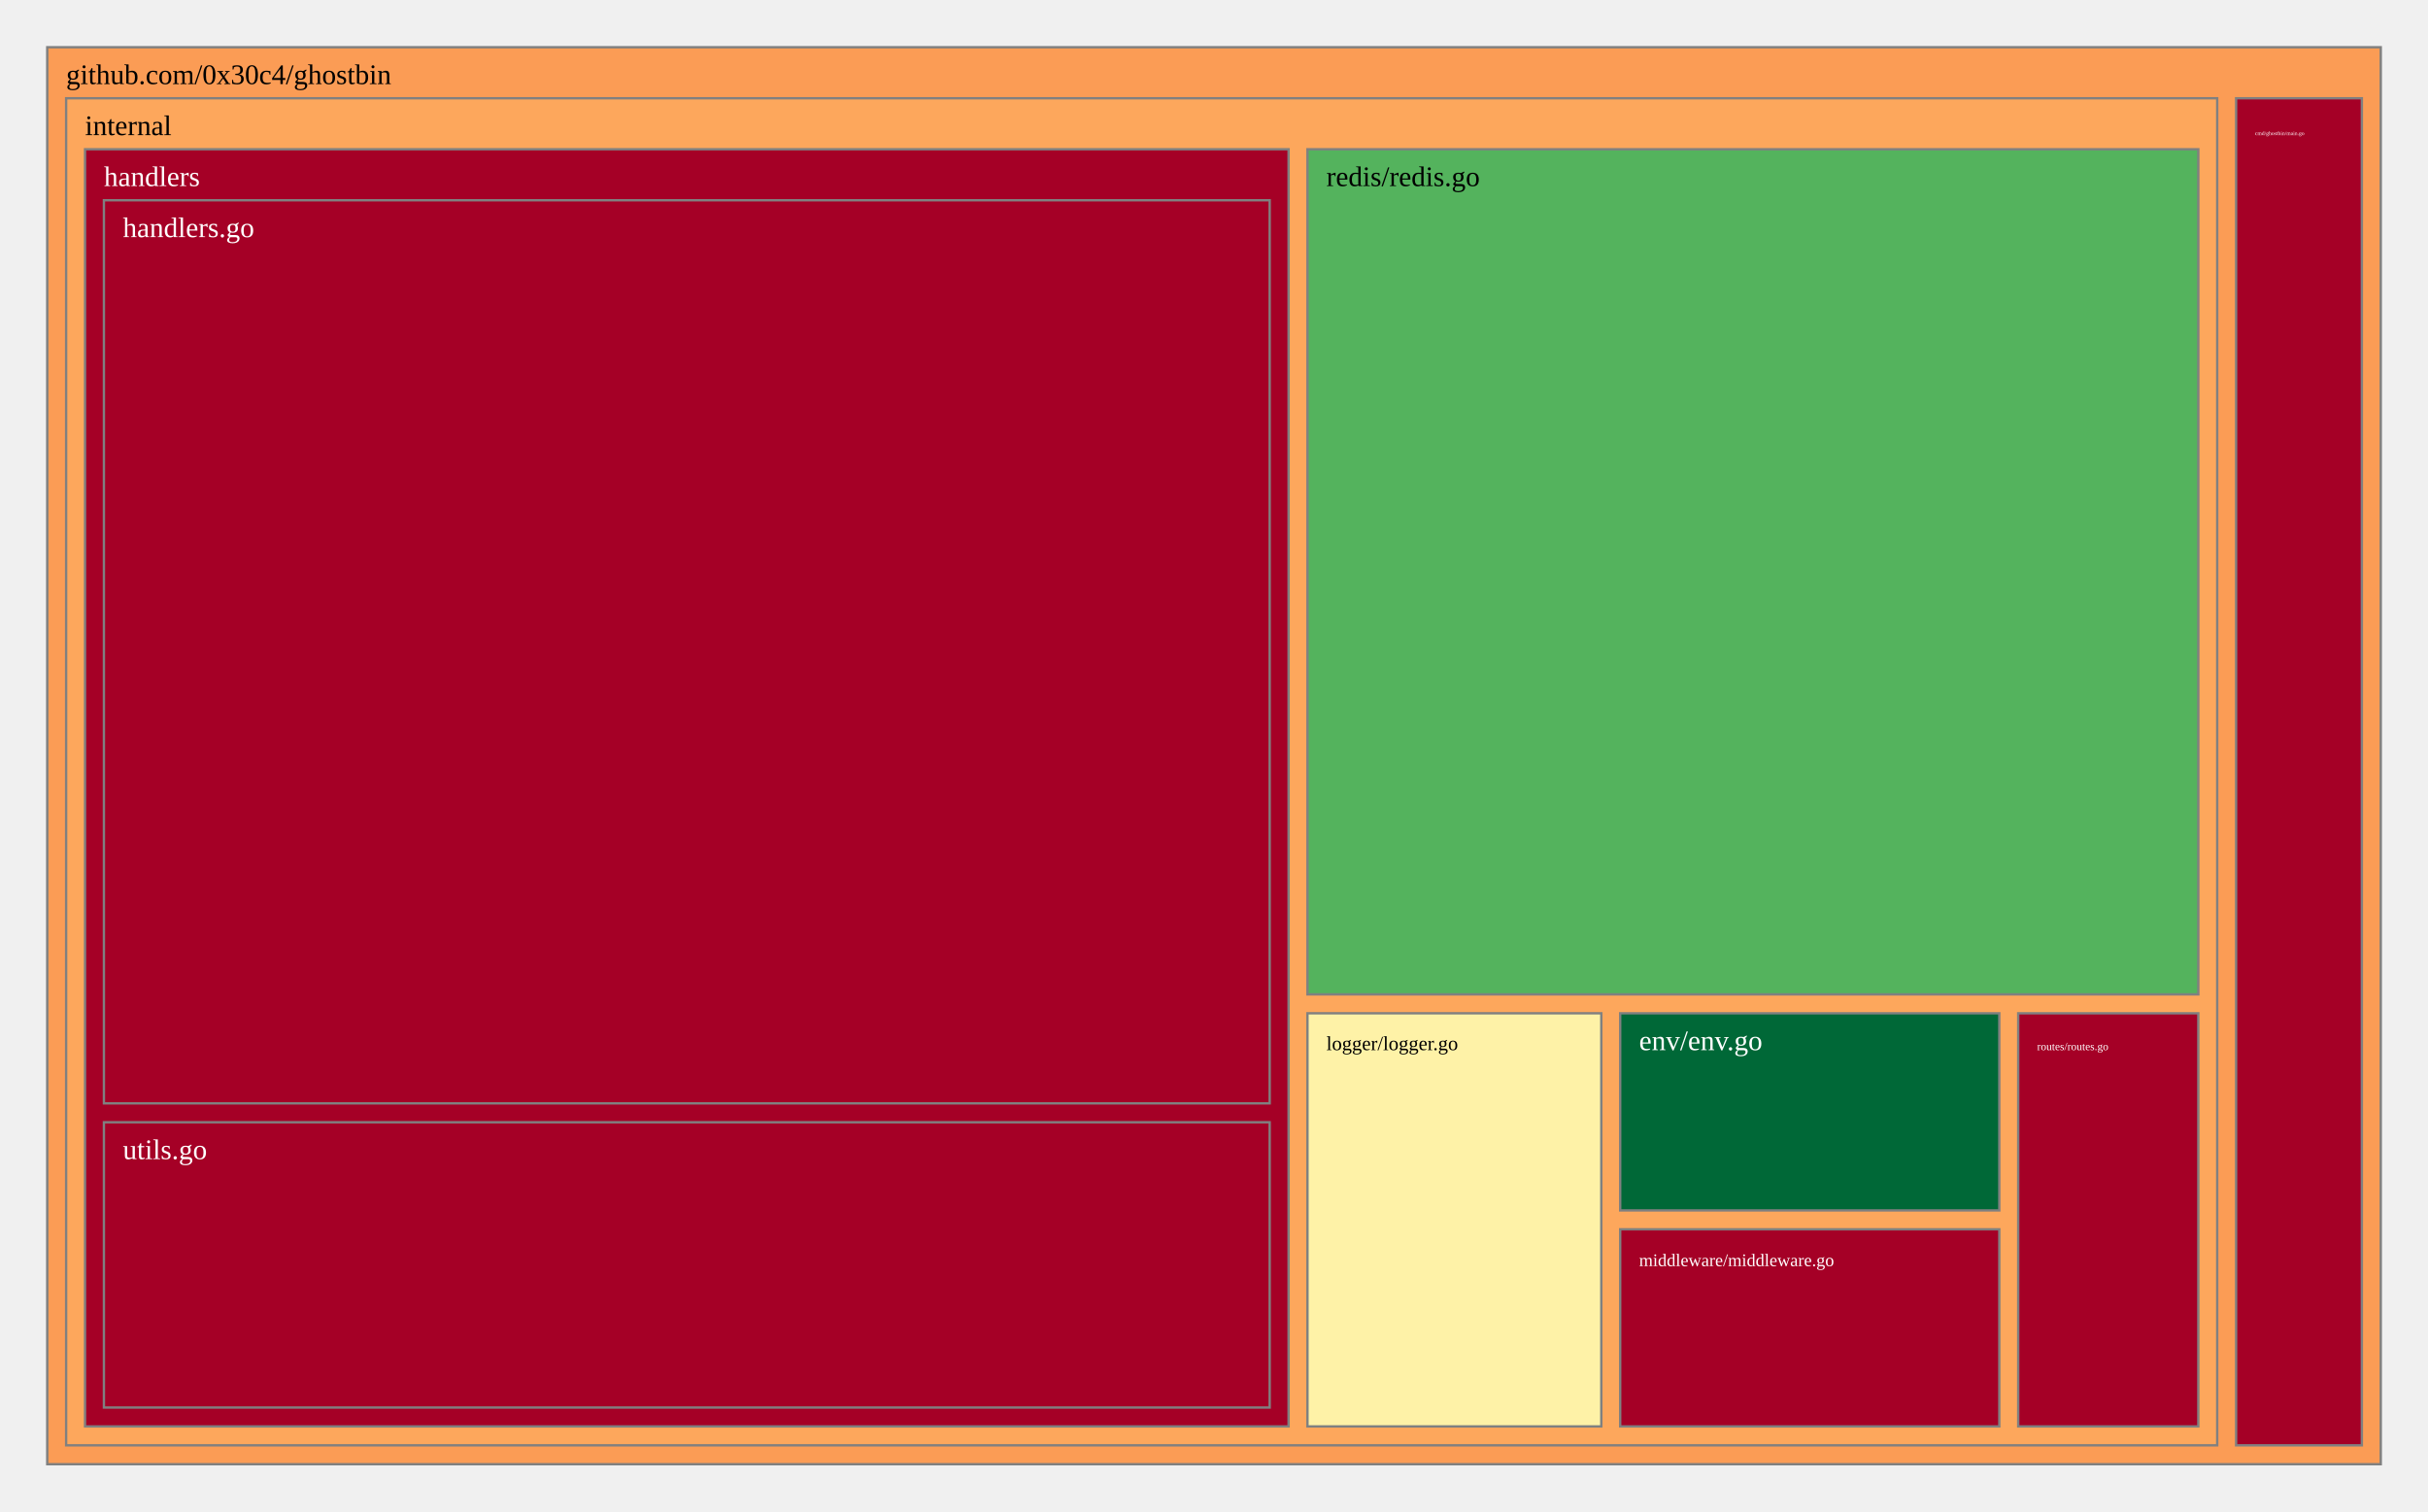
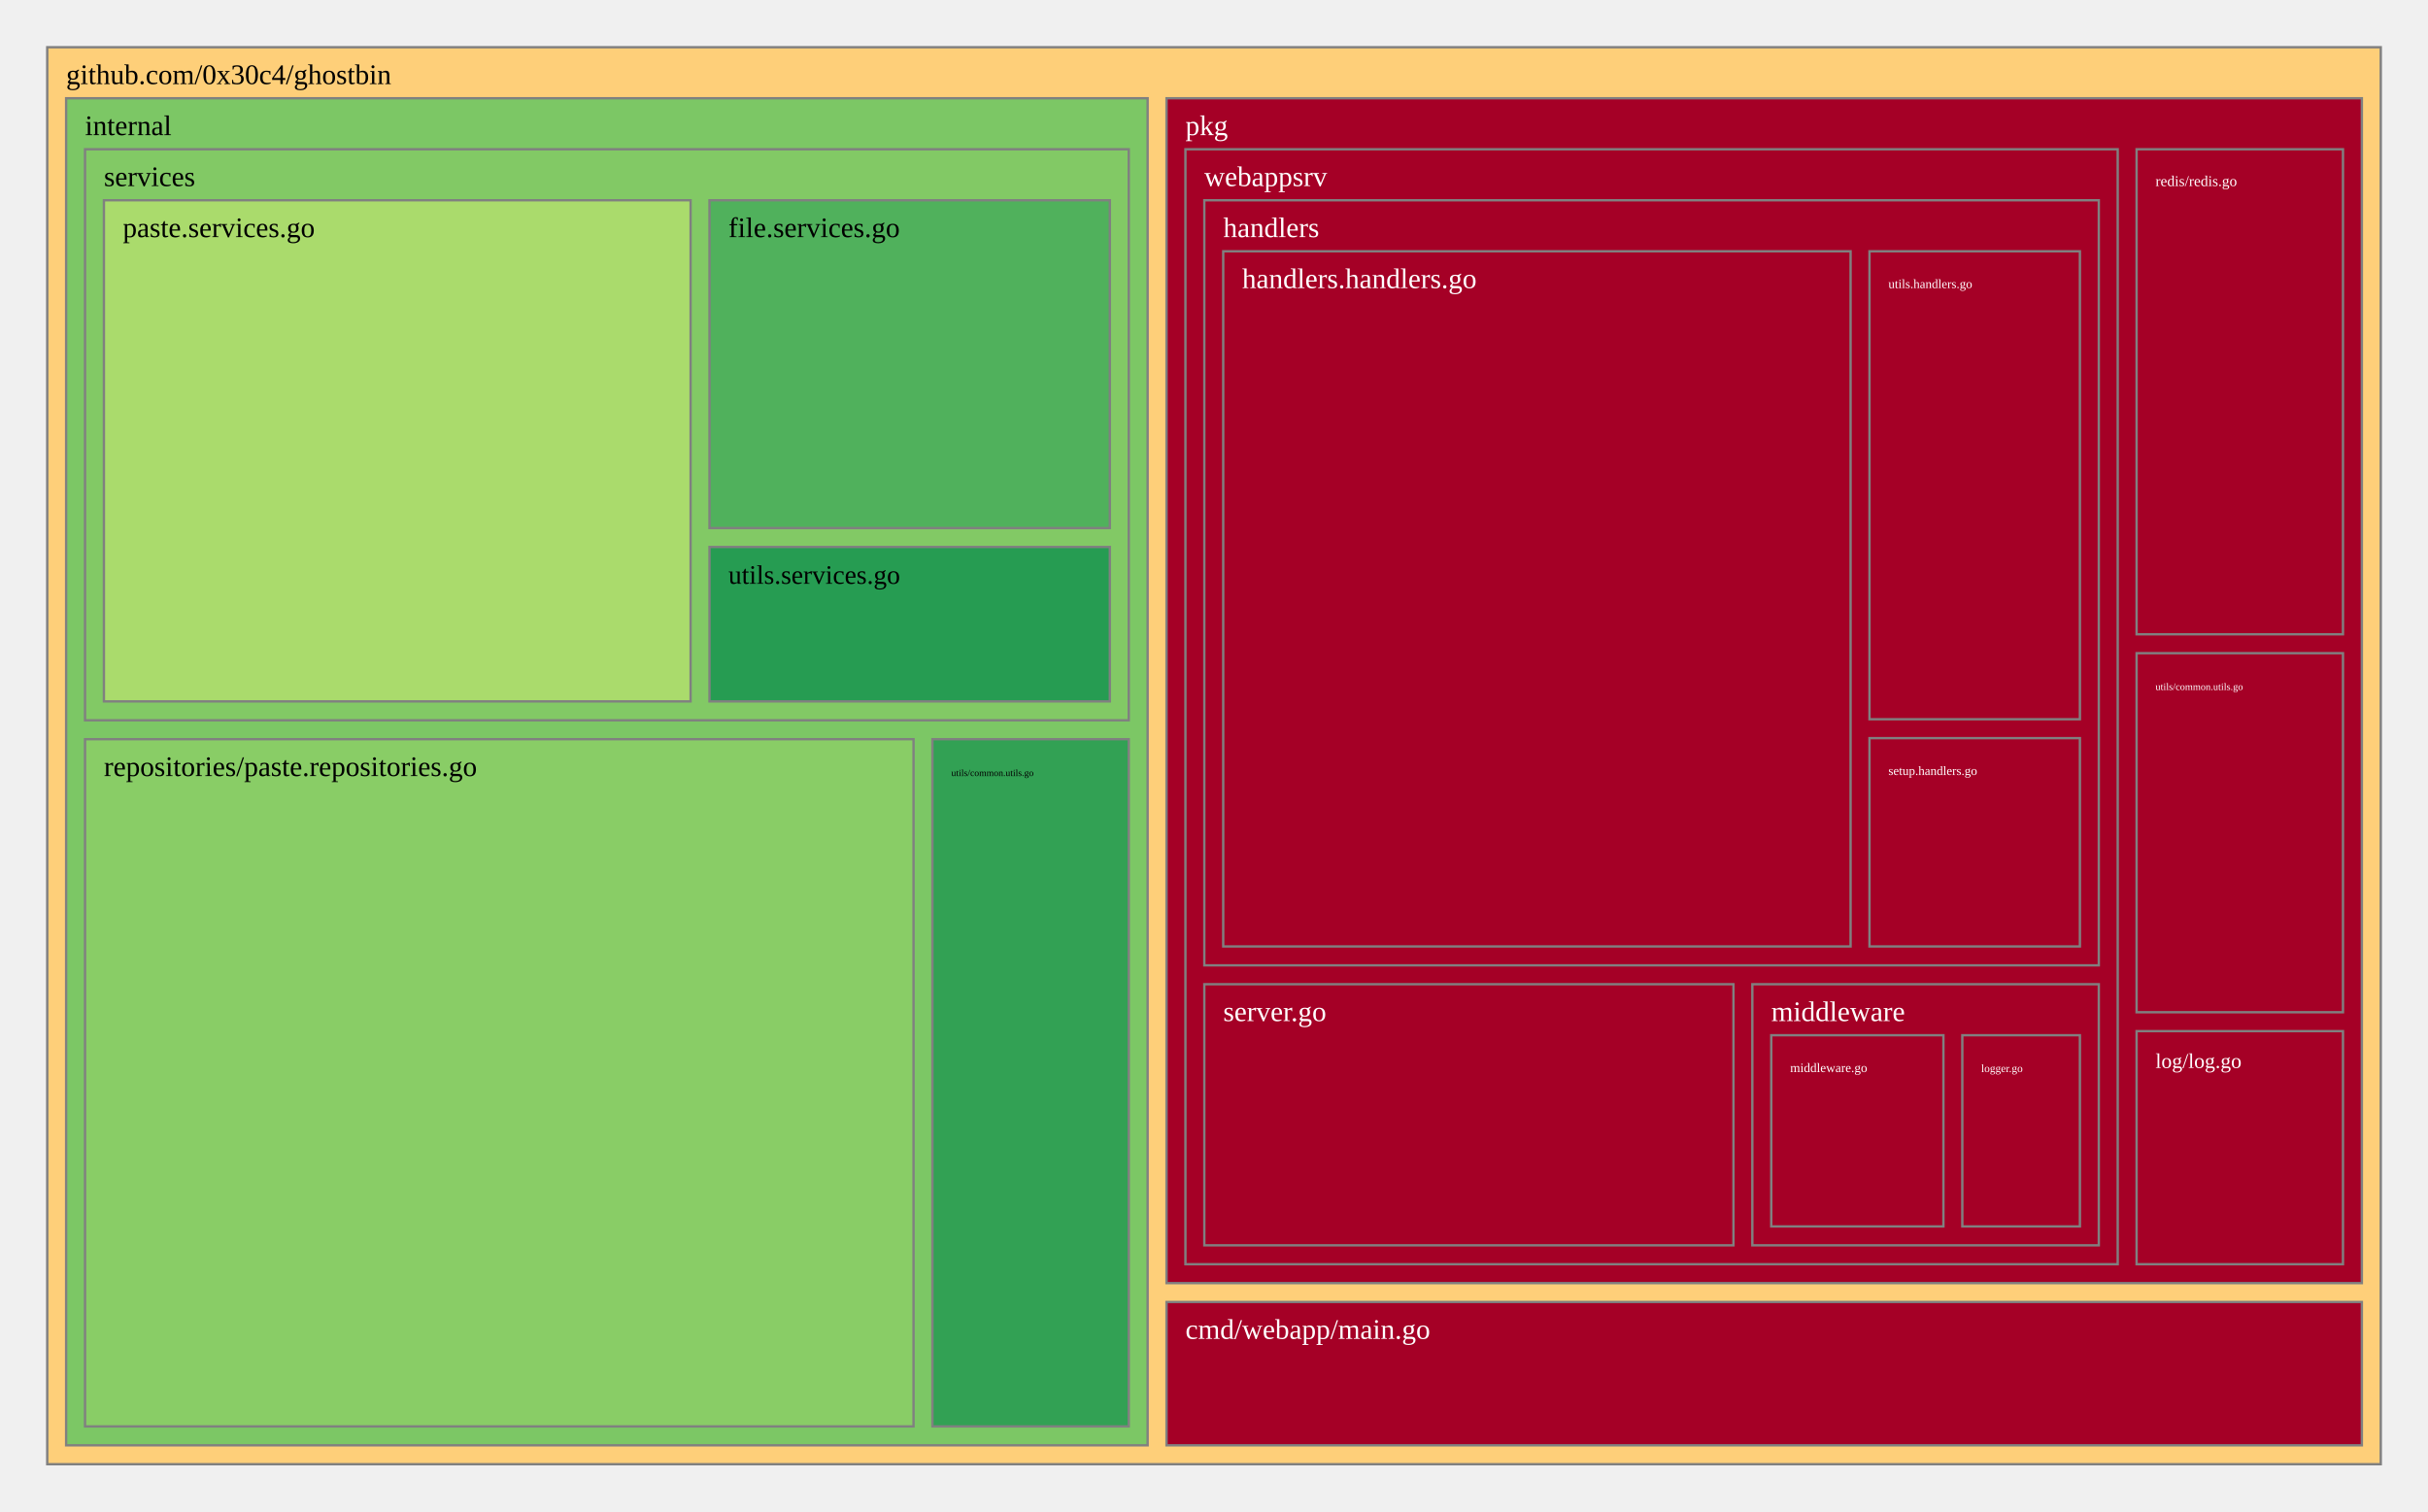
- <svg xmlns="http://www.w3.org/2000/svg" viewBox="0 0 1028 640" style="background:#fff 0 0">
+ <svg xmlns="http://www.w3.org/2000/svg" viewBox="0 0 1028 640" style="background: white none repeat scroll 0% 0%;">
  <g>
-     <rect width="988" height="600" x="20" y="20" style="fill:#fb9c55;opacity:1;fill-opacity:1;stroke:gray;stroke-width:1px;stroke-opacity:1" />
-     <text data-notex="1" text-anchor="start" transform="translate(28,35.6) scale(1)" style="font-family:Open Sans,verdana,arial,sans-serif!important;font-size:12px;fill:#000;fill-opacity:1;white-space:pre" data-math="N">github.com/0x30c4/ghostbin</text>
+     <rect x="20" y="20" width="988" height="600" style="fill: rgb(254, 207, 121);opacity:1;fill-opacity:1.00;stroke:rgb(128,128,128);stroke-width:1px;stroke-opacity:1.00;" />
+     <text data-notex="1" text-anchor="start" transform="translate(28,35.6) scale(1)" style="font-family: Open Sans, verdana, arial, sans-serif !important; font-size: 12px; fill: rgb(0, 0, 0); fill-opacity: 1.00; white-space: pre;" data-math="N">github.com/0x30c4/ghostbin</text>
  </g>
  <g>
-     <rect width="53.25" height="570.4" x="946.75" y="41.6" style="fill:#a50026;opacity:1;fill-opacity:1;stroke:gray;stroke-width:1px;stroke-opacity:1" />
-     <text data-notex="1" text-anchor="start" transform="translate(954.75,57.2) scale(0.19401)" style="font-family:Open Sans,verdana,arial,sans-serif!important;font-size:12px;fill:#fff;fill-opacity:1;white-space:pre" data-math="N">cmd/ghostbin/main.go</text>
+     <rect x="493.902" y="551.315" width="506.098" height="60.685" style="fill: rgb(165, 0, 38);opacity:1;fill-opacity:1.00;stroke:rgb(128,128,128);stroke-width:1px;stroke-opacity:1.00;" />
+     <text data-notex="1" text-anchor="start" transform="translate(501.9016,566.915) scale(1)" style="font-family: Open Sans, verdana, arial, sans-serif !important; font-size: 12px; fill: rgb(255, 255, 255); fill-opacity: 1.00; white-space: pre;" data-math="N">cmd/webapp/main.go</text>
  </g>
  <g>
-     <rect width="910.75" height="570.4" x="28" y="41.6" style="fill:#fda75c;opacity:1;fill-opacity:1;stroke:gray;stroke-width:1px;stroke-opacity:1" />
-     <text data-notex="1" text-anchor="start" transform="translate(36,57.2) scale(1)" style="font-family:Open Sans,verdana,arial,sans-serif!important;font-size:12px;fill:#000;fill-opacity:1;white-space:pre" data-math="N">internal</text>
+     <rect x="28" y="41.6" width="457.902" height="570.4" style="fill: rgb(124, 199, 101);opacity:1;fill-opacity:1.00;stroke:rgb(128,128,128);stroke-width:1px;stroke-opacity:1.00;" />
+     <text data-notex="1" text-anchor="start" transform="translate(36,57.2) scale(1)" style="font-family: Open Sans, verdana, arial, sans-serif !important; font-size: 12px; fill: rgb(0, 0, 0); fill-opacity: 1.00; white-space: pre;" data-math="N">internal</text>
  </g>
  <g>
-     <rect width="160.513" height="83.467" x="685.98" y="429.067" style="fill:#006837;opacity:1;fill-opacity:1;stroke:gray;stroke-width:1px;stroke-opacity:1" />
-     <text data-notex="1" text-anchor="start" transform="translate(693.98,444.6667) scale(1)" style="font-family:Open Sans,verdana,arial,sans-serif!important;font-size:12px;fill:#fff;fill-opacity:1;white-space:pre" data-math="N">env/env.go</text>
+     <rect x="493.902" y="41.6" width="506.098" height="501.715" style="fill: rgb(165, 0, 38);opacity:1;fill-opacity:1.00;stroke:rgb(128,128,128);stroke-width:1px;stroke-opacity:1.00;" />
+     <text data-notex="1" text-anchor="start" transform="translate(501.9016,57.2) scale(1)" style="font-family: Open Sans, verdana, arial, sans-serif !important; font-size: 12px; fill: rgb(255, 255, 255); fill-opacity: 1.00; white-space: pre;" data-math="N">pkg</text>
  </g>
  <g>
-     <rect width="509.577" height="540.8" x="36" y="63.2" style="fill:#a50026;opacity:1;fill-opacity:1;stroke:gray;stroke-width:1px;stroke-opacity:1" />
-     <text data-notex="1" text-anchor="start" transform="translate(44,78.8) scale(1)" style="font-family:Open Sans,verdana,arial,sans-serif!important;font-size:12px;fill:#fff;fill-opacity:1;white-space:pre" data-math="N">handlers</text>
+     <rect x="36" y="312.999" width="350.782" height="291.001" style="fill: rgb(137, 205, 102);opacity:1;fill-opacity:1.00;stroke:rgb(128,128,128);stroke-width:1px;stroke-opacity:1.00;" />
+     <text data-notex="1" text-anchor="start" transform="translate(44,328.5986) scale(1)" style="font-family: Open Sans, verdana, arial, sans-serif !important; font-size: 12px; fill: rgb(0, 0, 0); fill-opacity: 1.00; white-space: pre;" data-math="N">repositories/paste.repositories.go</text>
  </g>
  <g>
-     <rect width="124.403" height="174.933" x="553.577" y="429.067" style="fill:#fef2a7;opacity:1;fill-opacity:1;stroke:gray;stroke-width:1px;stroke-opacity:1" />
-     <text data-notex="1" text-anchor="start" transform="translate(561.5767,444.6667) scale(0.705751)" style="font-family:Open Sans,verdana,arial,sans-serif!important;font-size:12px;fill:#000;fill-opacity:1;white-space:pre" data-math="N">logger/logger.go</text>
+     <rect x="36" y="63.2" width="441.902" height="241.799" style="fill: rgb(130, 201, 101);opacity:1;fill-opacity:1.00;stroke:rgb(128,128,128);stroke-width:1px;stroke-opacity:1.00;" />
+     <text data-notex="1" text-anchor="start" transform="translate(44,78.8) scale(1)" style="font-family: Open Sans, verdana, arial, sans-serif !important; font-size: 12px; fill: rgb(0, 0, 0); fill-opacity: 1.00; white-space: pre;" data-math="N">services</text>
  </g>
  <g>
-     <rect width="160.513" height="83.467" x="685.98" y="520.533" style="fill:#a50026;opacity:1;fill-opacity:1;stroke:gray;stroke-width:1px;stroke-opacity:1" />
-     <text data-notex="1" text-anchor="start" transform="translate(693.98,536.1333) scale(0.627228)" style="font-family:Open Sans,verdana,arial,sans-serif!important;font-size:12px;fill:#fff;fill-opacity:1;white-space:pre" data-math="N">middleware/middleware.go</text>
+     <rect x="394.782" y="312.999" width="83.119" height="291.001" style="fill: rgb(50, 161, 84);opacity:1;fill-opacity:1.00;stroke:rgb(128,128,128);stroke-width:1px;stroke-opacity:1.00;" />
+     <text data-notex="1" text-anchor="start" transform="translate(402.7823,328.5986) scale(0.332933)" style="font-family: Open Sans, verdana, arial, sans-serif !important; font-size: 12px; fill: rgb(0, 0, 0); fill-opacity: 1.00; white-space: pre;" data-math="N">utils/common.utils.go</text>
  </g>
  <g>
-     <rect width="377.173" height="357.867" x="553.577" y="63.2" style="fill:#54b35d;opacity:1;fill-opacity:1;stroke:gray;stroke-width:1px;stroke-opacity:1" />
-     <text data-notex="1" text-anchor="start" transform="translate(561.5767,78.8) scale(1)" style="font-family:Open Sans,verdana,arial,sans-serif!important;font-size:12px;fill:#000;fill-opacity:1;white-space:pre" data-math="N">redis/redis.go</text>
+     <rect x="904.619" y="436.623" width="87.381" height="98.692" style="fill: rgb(165, 0, 38);opacity:1;fill-opacity:1.00;stroke:rgb(128,128,128);stroke-width:1px;stroke-opacity:1.00;" />
+     <text data-notex="1" text-anchor="start" transform="translate(912.6195,452.2228) scale(0.743547)" style="font-family: Open Sans, verdana, arial, sans-serif !important; font-size: 12px; fill: rgb(255, 255, 255); fill-opacity: 1.00; white-space: pre;" data-math="N">log/log.go</text>
  </g>
  <g>
-     <rect width="76.257" height="174.933" x="854.493" y="429.067" style="fill:#a50026;opacity:1;fill-opacity:1;stroke:gray;stroke-width:1px;stroke-opacity:1" />
-     <text data-notex="1" text-anchor="start" transform="translate(862.4933,444.6667) scale(0.392296)" style="font-family:Open Sans,verdana,arial,sans-serif!important;font-size:12px;fill:#fff;fill-opacity:1;white-space:pre" data-math="N">routes/routes.go</text>
+     <rect x="904.619" y="63.2" width="87.381" height="205.384" style="fill: rgb(165, 0, 38);opacity:1;fill-opacity:1.00;stroke:rgb(128,128,128);stroke-width:1px;stroke-opacity:1.00;" />
+     <text data-notex="1" text-anchor="start" transform="translate(912.6195,78.8) scale(0.531105)" style="font-family: Open Sans, verdana, arial, sans-serif !important; font-size: 12px; fill: rgb(255, 255, 255); fill-opacity: 1.00; white-space: pre;" data-math="N">redis/redis.go</text>
  </g>
  <g>
-     <rect width="493.577" height="382.406" x="44" y="84.8" style="fill:#a50026;opacity:1;fill-opacity:1;stroke:gray;stroke-width:1px;stroke-opacity:1" />
-     <text data-notex="1" text-anchor="start" transform="translate(52,100.4) scale(1)" style="font-family:Open Sans,verdana,arial,sans-serif!important;font-size:12px;fill:#fff;fill-opacity:1;white-space:pre" data-math="N">handlers.go</text>
+     <rect x="904.619" y="276.584" width="87.381" height="152.038" style="fill: rgb(165, 0, 38);opacity:1;fill-opacity:1.00;stroke:rgb(128,128,128);stroke-width:1px;stroke-opacity:1.00;" />
+     <text data-notex="1" text-anchor="start" transform="translate(912.6195,292.1844) scale(0.35407)" style="font-family: Open Sans, verdana, arial, sans-serif !important; font-size: 12px; fill: rgb(255, 255, 255); fill-opacity: 1.00; white-space: pre;" data-math="N">utils/common.utils.go</text>
  </g>
  <g>
-     <rect width="493.577" height="120.794" x="44" y="475.206" style="fill:#a50026;opacity:1;fill-opacity:1;stroke:gray;stroke-width:1px;stroke-opacity:1" />
-     <text data-notex="1" text-anchor="start" transform="translate(52,490.8062) scale(1)" style="font-family:Open Sans,verdana,arial,sans-serif!important;font-size:12px;fill:#fff;fill-opacity:1;white-space:pre" data-math="N">utils.go</text>
+     <rect x="501.902" y="63.2" width="394.718" height="472.115" style="fill: rgb(165, 0, 38);opacity:1;fill-opacity:1.00;stroke:rgb(128,128,128);stroke-width:1px;stroke-opacity:1.00;" />
+     <text data-notex="1" text-anchor="start" transform="translate(509.9016,78.8) scale(1)" style="font-family: Open Sans, verdana, arial, sans-serif !important; font-size: 12px; fill: rgb(255, 255, 255); fill-opacity: 1.00; white-space: pre;" data-math="N">webappsrv</text>
+   </g>
+   <g>
+     <rect x="300.396" y="84.8" width="169.505" height="138.799" style="fill: rgb(80, 177, 92);opacity:1;fill-opacity:1.00;stroke:rgb(128,128,128);stroke-width:1px;stroke-opacity:1.00;" />
+     <text data-notex="1" text-anchor="start" transform="translate(308.3964,100.4) scale(0.999383)" style="font-family: Open Sans, verdana, arial, sans-serif !important; font-size: 12px; fill: rgb(0, 0, 0); fill-opacity: 1.00; white-space: pre;" data-math="N">file.services.go</text>
+   </g>
+   <g>
+     <rect x="44" y="84.8" width="248.396" height="212.199" style="fill: rgb(170, 219, 108);opacity:1;fill-opacity:1.00;stroke:rgb(128,128,128);stroke-width:1px;stroke-opacity:1.00;" />
+     <text data-notex="1" text-anchor="start" transform="translate(52,100.4) scale(1)" style="font-family: Open Sans, verdana, arial, sans-serif !important; font-size: 12px; fill: rgb(0, 0, 0); fill-opacity: 1.00; white-space: pre;" data-math="N">paste.services.go</text>
+   </g>
+   <g>
+     <rect x="300.396" y="231.599" width="169.505" height="65.4" style="fill: rgb(38, 156, 82);opacity:1;fill-opacity:1.00;stroke:rgb(128,128,128);stroke-width:1px;stroke-opacity:1.00;" />
+     <text data-notex="1" text-anchor="start" transform="translate(308.3964,247.1991) scale(0.940596)" style="font-family: Open Sans, verdana, arial, sans-serif !important; font-size: 12px; fill: rgb(0, 0, 0); fill-opacity: 1.00; white-space: pre;" data-math="N">utils.services.go</text>
+   </g>
+   <g>
+     <rect x="509.902" y="84.8" width="378.718" height="323.958" style="fill: rgb(165, 0, 38);opacity:1;fill-opacity:1.00;stroke:rgb(128,128,128);stroke-width:1px;stroke-opacity:1.00;" />
+     <text data-notex="1" text-anchor="start" transform="translate(517.9016,100.4) scale(1)" style="font-family: Open Sans, verdana, arial, sans-serif !important; font-size: 12px; fill: rgb(255, 255, 255); fill-opacity: 1.00; white-space: pre;" data-math="N">handlers</text>
+   </g>
+   <g>
+     <rect x="741.932" y="416.758" width="146.687" height="110.557" style="fill: rgb(165, 0, 38);opacity:1;fill-opacity:1.00;stroke:rgb(128,128,128);stroke-width:1px;stroke-opacity:1.00;" />
+     <text data-notex="1" text-anchor="start" transform="translate(749.9323,432.3584) scale(1)" style="font-family: Open Sans, verdana, arial, sans-serif !important; font-size: 12px; fill: rgb(255, 255, 255); fill-opacity: 1.00; white-space: pre;" data-math="N">middleware</text>
+   </g>
+   <g>
+     <rect x="509.902" y="416.758" width="224.031" height="110.557" style="fill: rgb(165, 0, 38);opacity:1;fill-opacity:1.00;stroke:rgb(128,128,128);stroke-width:1px;stroke-opacity:1.00;" />
+     <text data-notex="1" text-anchor="start" transform="translate(517.9016,432.3584) scale(1)" style="font-family: Open Sans, verdana, arial, sans-serif !important; font-size: 12px; fill: rgb(255, 255, 255); fill-opacity: 1.00; white-space: pre;" data-math="N">server.go</text>
+   </g>
+   <g>
+     <rect x="517.902" y="106.4" width="265.625" height="294.358" style="fill: rgb(165, 0, 38);opacity:1;fill-opacity:1.00;stroke:rgb(128,128,128);stroke-width:1px;stroke-opacity:1.00;" />
+     <text data-notex="1" text-anchor="start" transform="translate(525.9016,122) scale(1)" style="font-family: Open Sans, verdana, arial, sans-serif !important; font-size: 12px; fill: rgb(255, 255, 255); fill-opacity: 1.00; white-space: pre;" data-math="N">handlers.handlers.go</text>
+   </g>
+   <g>
+     <rect x="791.527" y="312.553" width="89.093" height="88.205" style="fill: rgb(165, 0, 38);opacity:1;fill-opacity:1.00;stroke:rgb(128,128,128);stroke-width:1px;stroke-opacity:1.00;" />
+     <text data-notex="1" text-anchor="start" transform="translate(799.5267,328.1535) scale(0.447872)" style="font-family: Open Sans, verdana, arial, sans-serif !important; font-size: 12px; fill: rgb(255, 255, 255); fill-opacity: 1.00; white-space: pre;" data-math="N">setup.handlers.go</text>
+   </g>
+   <g>
+     <rect x="791.527" y="106.4" width="89.093" height="198.153" style="fill: rgb(165, 0, 38);opacity:1;fill-opacity:1.00;stroke:rgb(128,128,128);stroke-width:1px;stroke-opacity:1.00;" />
+     <text data-notex="1" text-anchor="start" transform="translate(799.5267,122) scale(0.447872)" style="font-family: Open Sans, verdana, arial, sans-serif !important; font-size: 12px; fill: rgb(255, 255, 255); fill-opacity: 1.00; white-space: pre;" data-math="N">utils.handlers.go</text>
+   </g>
+   <g>
+     <rect x="830.833" y="438.358" width="49.786" height="80.957" style="fill: rgb(165, 0, 38);opacity:1;fill-opacity:1.00;stroke:rgb(128,128,128);stroke-width:1px;stroke-opacity:1.00;" />
+     <text data-notex="1" text-anchor="start" transform="translate(838.8332,453.9584) scale(0.391045)" style="font-family: Open Sans, verdana, arial, sans-serif !important; font-size: 12px; fill: rgb(255, 255, 255); fill-opacity: 1.00; white-space: pre;" data-math="N">logger.go</text>
+   </g>
+   <g>
+     <rect x="749.932" y="438.358" width="72.901" height="80.957" style="fill: rgb(165, 0, 38);opacity:1;fill-opacity:1.00;stroke:rgb(128,128,128);stroke-width:1px;stroke-opacity:1.00;" />
+     <text data-notex="1" text-anchor="start" transform="translate(757.9323,453.9584) scale(0.455936)" style="font-family: Open Sans, verdana, arial, sans-serif !important; font-size: 12px; fill: rgb(255, 255, 255); fill-opacity: 1.00; white-space: pre;" data-math="N">middleware.go</text>
  </g>
</svg>
